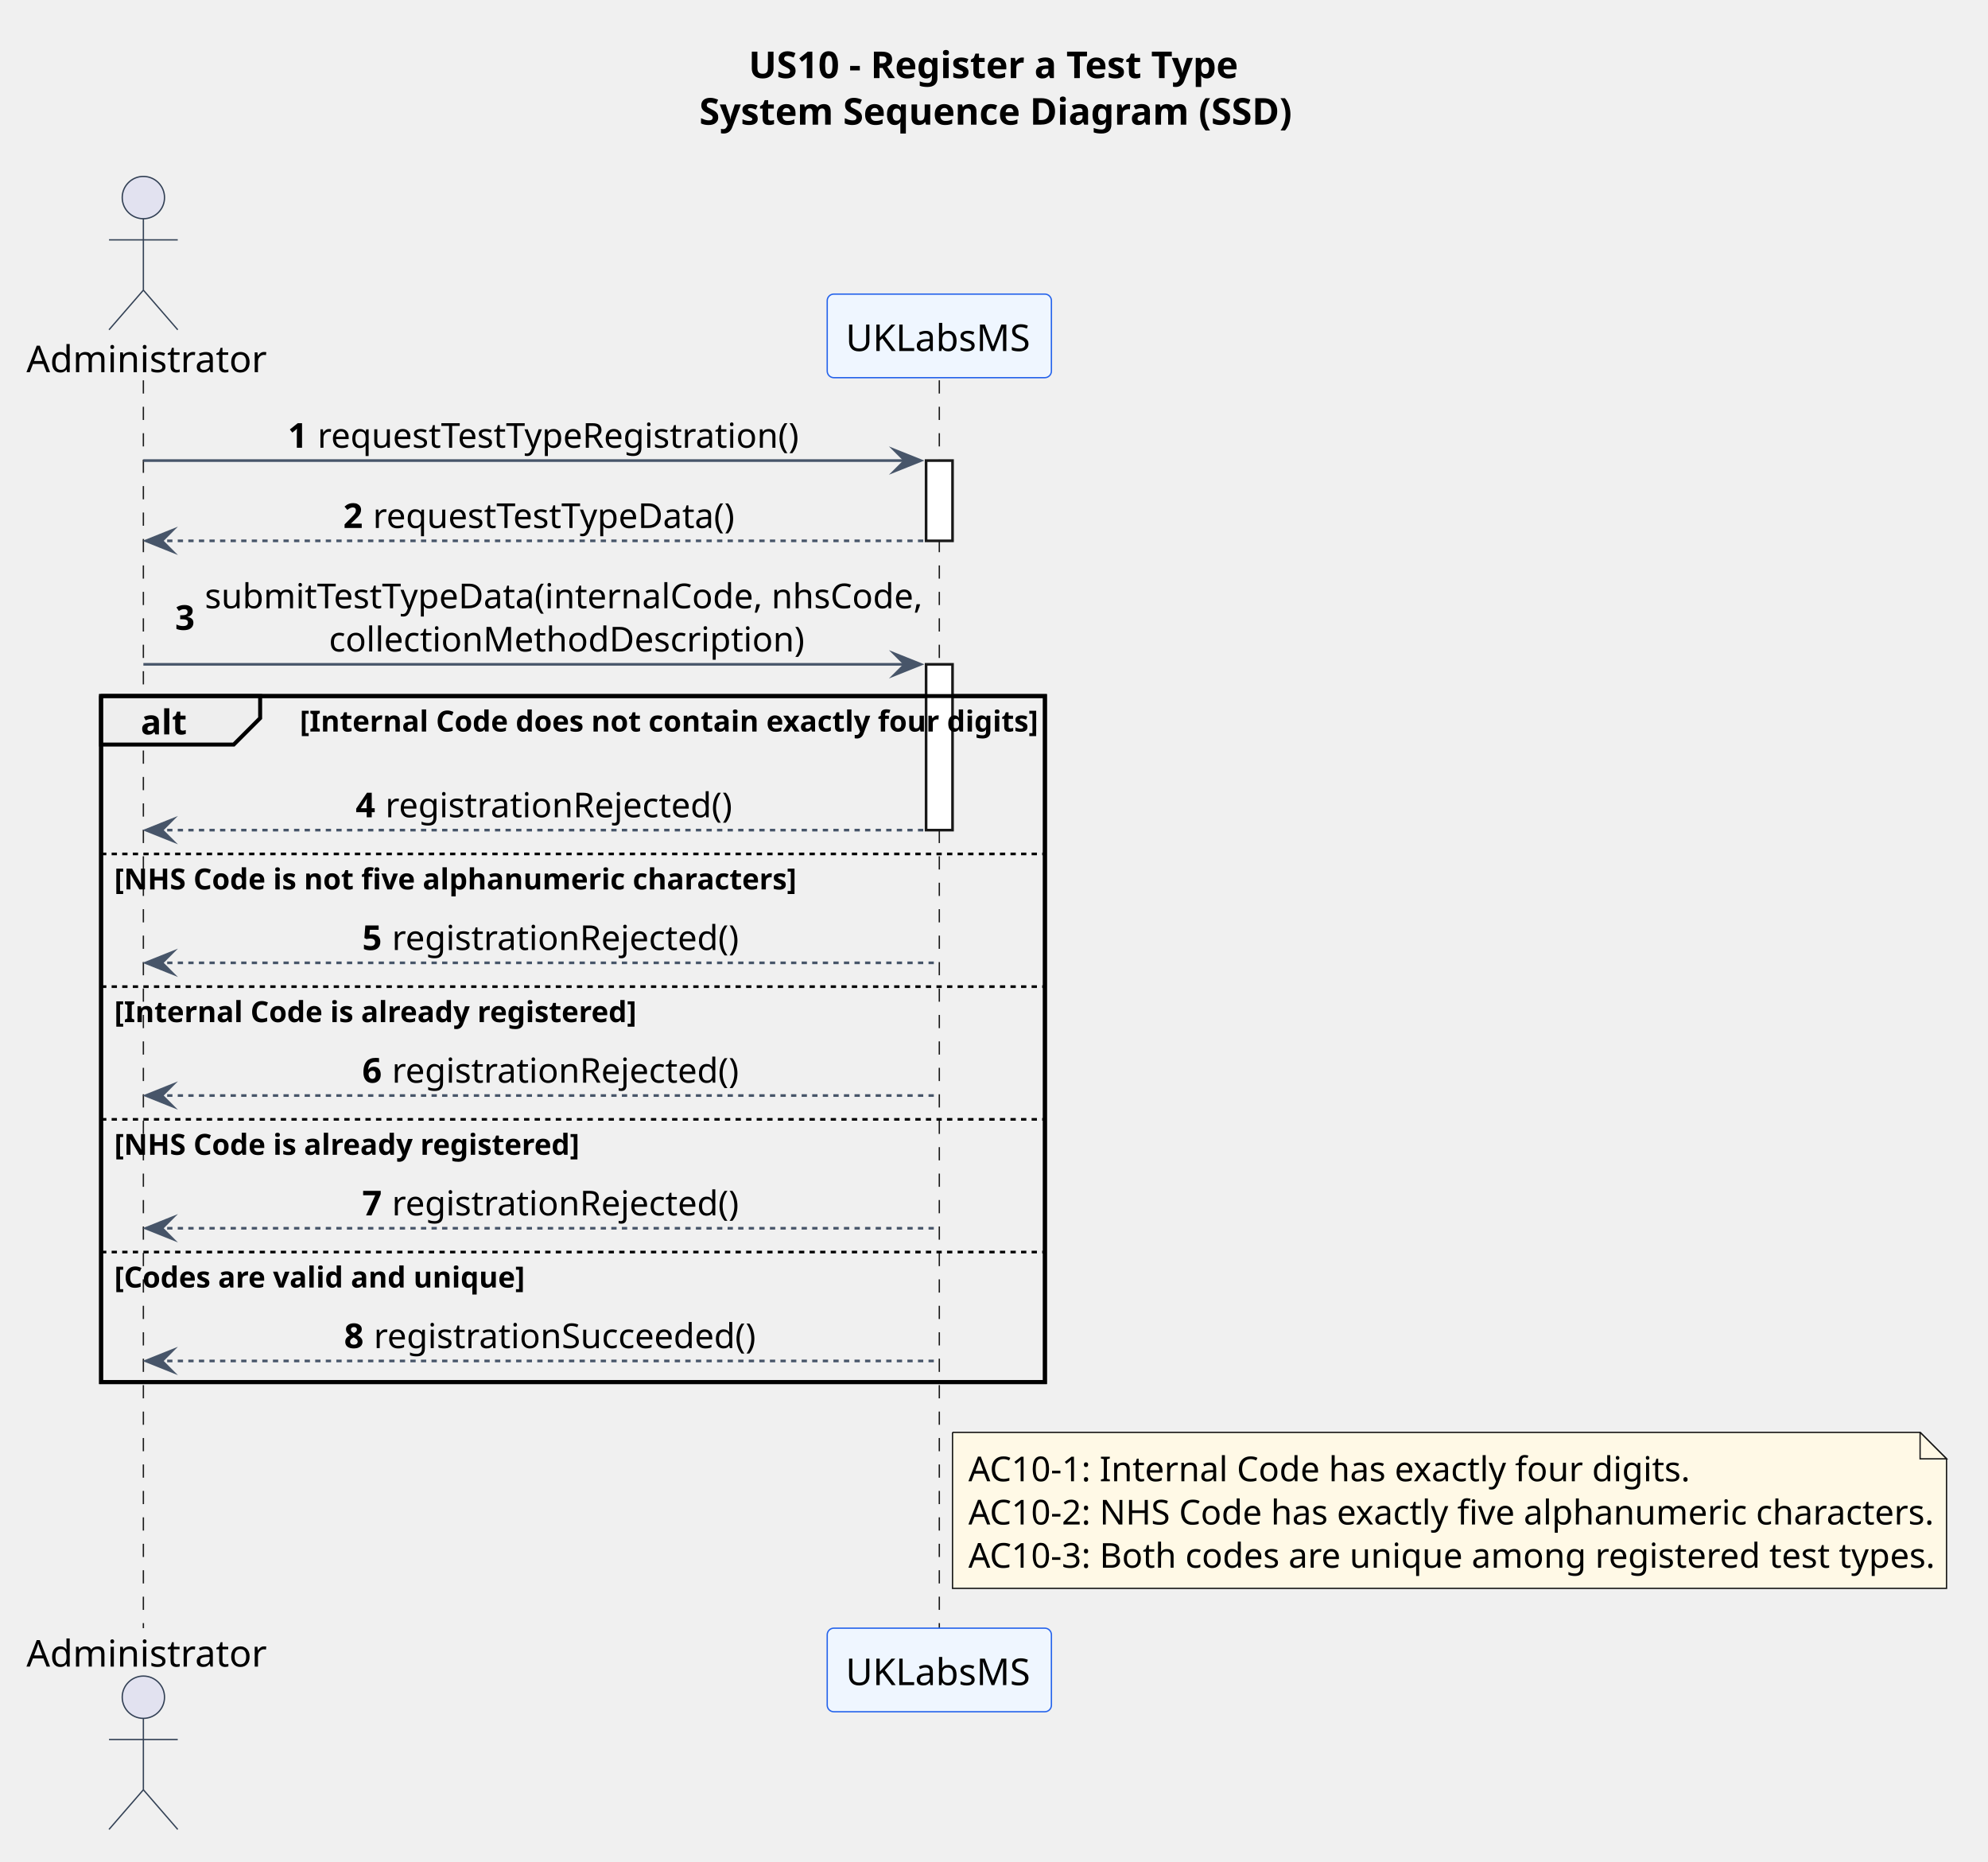
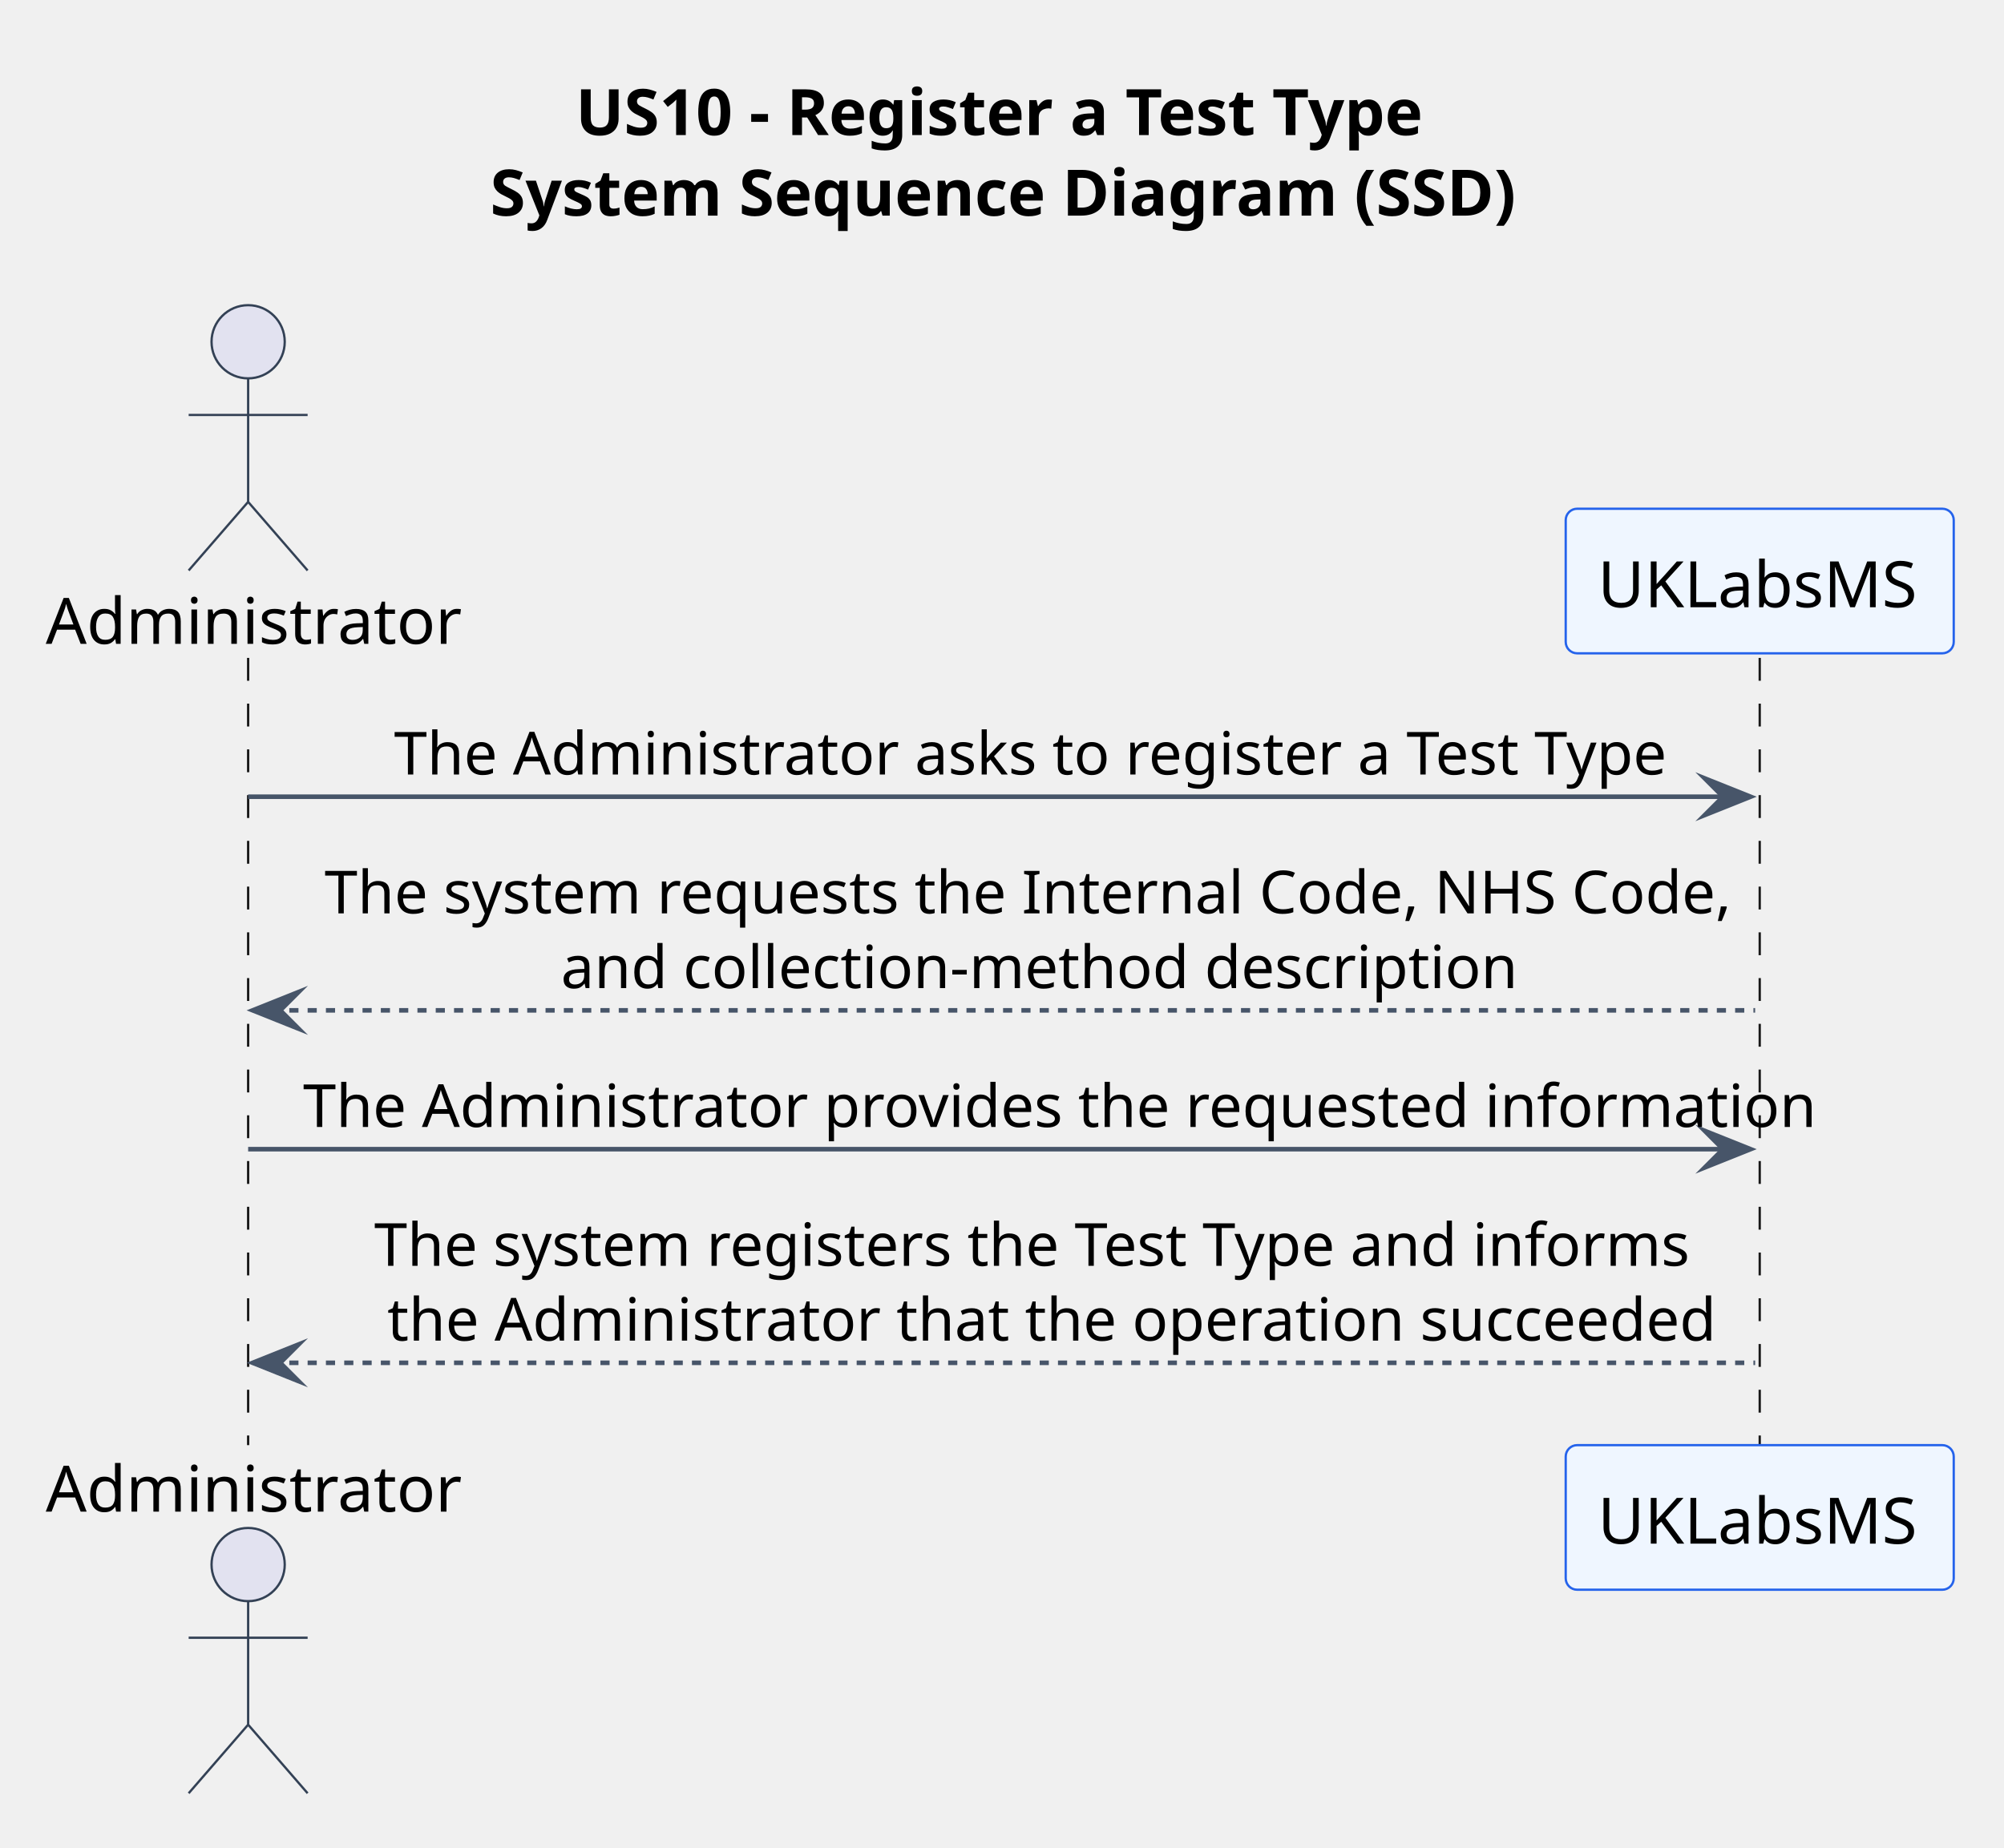
- <svg xmlns="http://www.w3.org/2000/svg" version="1.1" data-diagram-type="SEQUENCE" style="width:752px;height:704px;background:#FFFFFF;" width="752px" height="704px" viewBox="0 0 752 704" zoomAndPan="magnify" preserveAspectRatio="none" contentStyleType="text/css">
+ <svg xmlns="http://www.w3.org/2000/svg" version="1.1" data-diagram-type="SEQUENCE" style="width:438px;height:404px;background:#FFFFFF;" width="438px" height="404px" viewBox="0 0 438 404" zoomAndPan="magnify" preserveAspectRatio="none" contentStyleType="text/css">
  <defs />
  <g font-family="sans-serif" lengthAdjust="spacing">
    <g class="title" data-source-line="1">
-       <text x="283.205" y="29.533" fill="#000" font-size="14" textLength="184.399" font-weight="700">US10 - Register a Test Type</text>
-       <text x="264.532" y="47.143" fill="#000" font-size="14" textLength="221.744" font-weight="700">System Sequence Diagram (SSD)</text>
-     </g>
-     <rect x="38.234" y="263.234" width="357.029" height="259.453" fill="none" style="stroke:#000;stroke-width:1.5;" />
-     <g>
-       <rect x="50.734" y="143.828" width="8" height="471.914" fill="#000" fill-opacity="0" />
-       <line x1="54.234" y1="143.828" x2="54.234" y2="615.742" style="stroke:#181818;stroke-width:0.5;stroke-dasharray:5,5;" />
+       <text x="125.807" y="29.533" fill="#000" font-size="14" textLength="184.399" font-weight="700">US10 - Register a Test Type</text>
+       <text x="107.135" y="47.143" fill="#000" font-size="14" textLength="221.744" font-weight="700">System Sequence Diagram (SSD)</text>
    </g>
    <g>
-       <rect x="351.815" y="143.828" width="8" height="471.914" fill="#000" fill-opacity="0" />
-       <line x1="355.315" y1="143.828" x2="355.315" y2="615.742" style="stroke:#181818;stroke-width:0.5;stroke-dasharray:5,5;" />
+       <rect x="50.734" y="143.828" width="8" height="172.109" fill="#000" fill-opacity="0" />
+       <line x1="54.234" y1="143.828" x2="54.234" y2="315.938" style="stroke:#181818;stroke-width:0.5;stroke-dasharray:5,5;" />
    </g>
    <g>
-       <rect x="350.315" y="174.18" width="10" height="30.352" fill="#FFF" style="stroke:#181818;stroke-width:1;" />
-     </g>
-     <g>
-       <rect x="350.315" y="251.234" width="10" height="62.703" fill="#FFF" style="stroke:#181818;stroke-width:1;" />
+       <rect x="381.11" y="143.828" width="8" height="172.109" fill="#000" fill-opacity="0" />
+       <line x1="384.61" y1="143.828" x2="384.61" y2="315.938" style="stroke:#181818;stroke-width:0.5;stroke-dasharray:5,5;" />
    </g>
    <text x="10" y="140.752" fill="#000" font-size="14" textLength="82.469">Administrator</text>
    <ellipse cx="54.234" cy="74.719" rx="8" ry="8" fill="#E2E2F0" style="stroke:#334155;stroke-width:0.5;" />
    <path d="M54.234,82.719 L54.234,109.719 M41.234,90.719 L67.234,90.719 M54.234,109.719 L41.234,124.719 M54.234,109.719 L67.234,124.719" style="stroke:#334155;stroke-width:0.5;" fill="none" />
-     <rect x="312.912" y="111.219" width="84.807" height="31.609" fill="#EFF6FF" style="stroke:#2563EB;stroke-width:0.5;" rx="2.5" ry="2.5" />
-     <text x="319.912" y="132.752" fill="#000" font-size="14" textLength="70.807">UKLabsMS</text>
-     <text x="10" y="630.275" fill="#000" font-size="14" textLength="82.469">Administrator</text>
-     <ellipse cx="54.234" cy="641.852" rx="8" ry="8" fill="#E2E2F0" style="stroke:#334155;stroke-width:0.5;" />
-     <path d="M54.234,649.852 L54.234,676.852 M41.234,657.852 L67.234,657.852 M54.234,676.852 L41.234,691.852 M54.234,676.852 L67.234,691.852" style="stroke:#334155;stroke-width:0.5;" fill="none" />
-     <rect x="312.912" y="615.742" width="84.807" height="31.609" fill="#EFF6FF" style="stroke:#2563EB;stroke-width:0.5;" rx="2.5" ry="2.5" />
-     <text x="319.912" y="637.275" fill="#000" font-size="14" textLength="70.807">UKLabsMS</text>
-     <polygon points="338.315,170.18,348.315,174.18,338.315,178.18,342.315,174.18" fill="#475569" style="stroke:#475569;stroke-width:1;stroke-linejoin:miter;stroke-miterlimit:10;" />
-     <line x1="54.234" y1="174.18" x2="344.315" y2="174.18" style="stroke:#475569;stroke-width:1;" />
-     <text x="108.875" y="169.323" fill="#000" font-size="13" font-weight="700">1</text>
-     <text x="120.105" y="169.323" fill="#000" font-size="13" textLength="175.57">requestTestTypeRegistration()</text>
-     <polygon points="65.234,200.531,55.234,204.531,65.234,208.531,61.234,204.531" fill="#475569" style="stroke:#475569;stroke-width:1;stroke-linejoin:miter;stroke-miterlimit:10;" />
-     <line x1="59.234" y1="204.531" x2="349.315" y2="204.531" style="stroke:#475569;stroke-width:1;stroke-dasharray:2,2;" />
-     <text x="129.828" y="199.675" fill="#000" font-size="13" font-weight="700">2</text>
-     <text x="141.058" y="199.675" fill="#000" font-size="13" textLength="133.663">requestTestTypeData()</text>
-     <polygon points="338.315,247.234,348.315,251.234,338.315,255.234,342.315,251.234" fill="#475569" style="stroke:#475569;stroke-width:1;stroke-linejoin:miter;stroke-miterlimit:10;" />
-     <line x1="54.234" y1="251.234" x2="344.315" y2="251.234" style="stroke:#475569;stroke-width:1;" />
-     <text x="66.234" y="238.202" fill="#000" font-size="13" font-weight="700">3</text>
-     <text x="77.464" y="230.026" fill="#000" font-size="13" textLength="260.851">submitTestTypeData(internalCode, nhsCode,</text>
-     <text x="124.434" y="246.378" fill="#000" font-size="13" textLength="166.912">collectionMethodDescription)</text>
-     <path d="M38.234,263.234 L98.405,263.234 L98.405,271.586 L88.405,281.586 L38.234,281.586 L38.234,263.234" style="stroke:#000;stroke-width:1.5;" fill="#EEE" />
-     <rect x="38.234" y="263.234" width="357.029" height="259.453" fill="none" style="stroke:#000;stroke-width:1.5;" />
-     <text x="53.234" y="277.729" fill="#000" font-size="13" textLength="15.171" font-weight="700">alt</text>
-     <text x="113.405" y="276.653" fill="#000" font-size="11" textLength="265.858" font-weight="700">[Internal Code does not contain exactly four digits]</text>
-     <polygon points="65.234,309.938,55.234,313.938,65.234,317.938,61.234,313.938" fill="#475569" style="stroke:#475569;stroke-width:1;stroke-linejoin:miter;stroke-miterlimit:10;" />
-     <line x1="59.234" y1="313.938" x2="349.315" y2="313.938" style="stroke:#475569;stroke-width:1;stroke-dasharray:2,2;" />
-     <text x="134.522" y="309.081" fill="#000" font-size="13" font-weight="700">4</text>
-     <text x="145.752" y="309.081" fill="#000" font-size="13" textLength="124.274">registrationRejected()</text>
-     <line x1="38.234" y1="322.938" x2="395.264" y2="322.938" style="stroke:#000;stroke-width:1;stroke-dasharray:2,2;" />
-     <text x="43.234" y="336.356" fill="#000" font-size="11" textLength="248.789" font-weight="700">[NHS Code is not five alphanumeric characters]</text>
-     <polygon points="65.234,360.125,55.234,364.125,65.234,368.125,61.234,364.125" fill="#475569" style="stroke:#475569;stroke-width:1;stroke-linejoin:miter;stroke-miterlimit:10;" />
-     <line x1="59.234" y1="364.125" x2="354.315" y2="364.125" style="stroke:#475569;stroke-width:1;stroke-dasharray:2,2;" />
-     <text x="137.022" y="359.269" fill="#000" font-size="13" font-weight="700">5</text>
-     <text x="148.252" y="359.269" fill="#000" font-size="13" textLength="124.274">registrationRejected()</text>
-     <line x1="38.234" y1="373.125" x2="395.264" y2="373.125" style="stroke:#000;stroke-width:1;stroke-dasharray:2,2;" />
-     <text x="43.234" y="386.544" fill="#000" font-size="11" textLength="187.671" font-weight="700">[Internal Code is already registered]</text>
-     <polygon points="65.234,410.313,55.234,414.313,65.234,418.313,61.234,414.313" fill="#475569" style="stroke:#475569;stroke-width:1;stroke-linejoin:miter;stroke-miterlimit:10;" />
-     <line x1="59.234" y1="414.313" x2="354.315" y2="414.313" style="stroke:#475569;stroke-width:1;stroke-dasharray:2,2;" />
-     <text x="137.022" y="409.456" fill="#000" font-size="13" font-weight="700">6</text>
-     <text x="148.252" y="409.456" fill="#000" font-size="13" textLength="124.274">registrationRejected()</text>
-     <line x1="38.234" y1="423.313" x2="395.264" y2="423.313" style="stroke:#000;stroke-width:1;stroke-dasharray:2,2;" />
-     <text x="43.234" y="436.731" fill="#000" font-size="11" textLength="171.166" font-weight="700">[NHS Code is already registered]</text>
-     <polygon points="65.234,460.5,55.234,464.5,65.234,468.5,61.234,464.5" fill="#475569" style="stroke:#475569;stroke-width:1;stroke-linejoin:miter;stroke-miterlimit:10;" />
-     <line x1="59.234" y1="464.5" x2="354.315" y2="464.5" style="stroke:#475569;stroke-width:1;stroke-dasharray:2,2;" />
-     <text x="137.022" y="459.644" fill="#000" font-size="13" font-weight="700">7</text>
-     <text x="148.252" y="459.644" fill="#000" font-size="13" textLength="124.274">registrationRejected()</text>
-     <line x1="38.234" y1="473.5" x2="395.264" y2="473.5" style="stroke:#000;stroke-width:1;stroke-dasharray:2,2;" />
-     <text x="43.234" y="486.919" fill="#000" font-size="11" textLength="150.358" font-weight="700">[Codes are valid and unique]</text>
-     <polygon points="65.234,510.688,55.234,514.688,65.234,518.688,61.234,514.688" fill="#475569" style="stroke:#475569;stroke-width:1;stroke-linejoin:miter;stroke-miterlimit:10;" />
-     <line x1="59.234" y1="514.688" x2="354.315" y2="514.688" style="stroke:#475569;stroke-width:1;stroke-dasharray:2,2;" />
-     <text x="130.151" y="509.831" fill="#000" font-size="13" font-weight="700">8</text>
-     <text x="141.381" y="509.831" fill="#000" font-size="13" textLength="138.017">registrationSucceeded()</text>
-     <path d="M360.315,541.688 L360.315,600.688 L736.315,600.688 L736.315,551.688 L726.315,541.688 L360.315,541.688" style="stroke:#181818;stroke-width:0.5;" fill="#FFF9E6" />
-     <path d="M726.315,541.688 L726.315,551.688 L736.315,551.688 L726.315,541.688" style="stroke:#181818;stroke-width:0.5;" fill="#FFF9E6" />
-     <text x="366.315" y="560.183" fill="#000" font-size="13" textLength="261.581">AC10-1: Internal Code has exactly four digits.</text>
-     <text x="366.315" y="576.534" fill="#000" font-size="13" textLength="355.494">AC10-2: NHS Code has exactly five alphanumeric characters.</text>
-     <text x="366.315" y="592.886" fill="#000" font-size="13" textLength="349.039">AC10-3: Both codes are unique among registered test types.</text>
+     <rect x="342.207" y="111.219" width="84.807" height="31.609" fill="#EFF6FF" style="stroke:#2563EB;stroke-width:0.5;" rx="2.5" ry="2.5" />
+     <text x="349.207" y="132.752" fill="#000" font-size="14" textLength="70.807">UKLabsMS</text>
+     <text x="10" y="330.471" fill="#000" font-size="14" textLength="82.469">Administrator</text>
+     <ellipse cx="54.234" cy="342.047" rx="8" ry="8" fill="#E2E2F0" style="stroke:#334155;stroke-width:0.5;" />
+     <path d="M54.234,350.047 L54.234,377.047 M41.234,358.047 L67.234,358.047 M54.234,377.047 L41.234,392.047 M54.234,377.047 L67.234,392.047" style="stroke:#334155;stroke-width:0.5;" fill="none" />
+     <rect x="342.207" y="315.938" width="84.807" height="31.609" fill="#EFF6FF" style="stroke:#2563EB;stroke-width:0.5;" rx="2.5" ry="2.5" />
+     <text x="349.207" y="337.471" fill="#000" font-size="14" textLength="70.807">UKLabsMS</text>
+     <polygon points="372.61,170.18,382.61,174.18,372.61,178.18,376.61,174.18" fill="#475569" style="stroke:#475569;stroke-width:1;stroke-linejoin:miter;stroke-miterlimit:10;" />
+     <line x1="54.234" y1="174.18" x2="378.61" y2="174.18" style="stroke:#475569;stroke-width:1;" />
+     <text x="86.125" y="169.323" fill="#000" font-size="13" textLength="266.595">The Administrator asks to register a Test Type</text>
+     <polygon points="65.234,216.883,55.234,220.883,65.234,224.883,61.234,220.883" fill="#475569" style="stroke:#475569;stroke-width:1;stroke-linejoin:miter;stroke-miterlimit:10;" />
+     <line x1="59.234" y1="220.883" x2="383.61" y2="220.883" style="stroke:#475569;stroke-width:1;stroke-dasharray:2,2;" />
+     <text x="70.935" y="199.675" fill="#000" font-size="13" textLength="296.975">The system requests the Internal Code, NHS Code,</text>
+     <text x="122.589" y="216.026" fill="#000" font-size="13" textLength="193.667">and collection-method description</text>
+     <polygon points="372.61,247.234,382.61,251.234,372.61,255.234,376.61,251.234" fill="#475569" style="stroke:#475569;stroke-width:1;stroke-linejoin:miter;stroke-miterlimit:10;" />
+     <line x1="54.234" y1="251.234" x2="378.61" y2="251.234" style="stroke:#475569;stroke-width:1;" />
+     <text x="66.234" y="246.378" fill="#000" font-size="13" textLength="306.376">The Administrator provides the requested information</text>
+     <polygon points="65.234,293.938,55.234,297.938,65.234,301.938,61.234,297.938" fill="#475569" style="stroke:#475569;stroke-width:1;stroke-linejoin:miter;stroke-miterlimit:10;" />
+     <line x1="59.234" y1="297.938" x2="383.61" y2="297.938" style="stroke:#475569;stroke-width:1;stroke-dasharray:2,2;" />
+     <text x="81.789" y="276.729" fill="#000" font-size="13" textLength="275.266">The system registers the Test Type and informs</text>
+     <text x="84.646" y="293.081" fill="#000" font-size="13" textLength="269.553">the Administrator that the operation succeeded</text>
  </g>
</svg>
